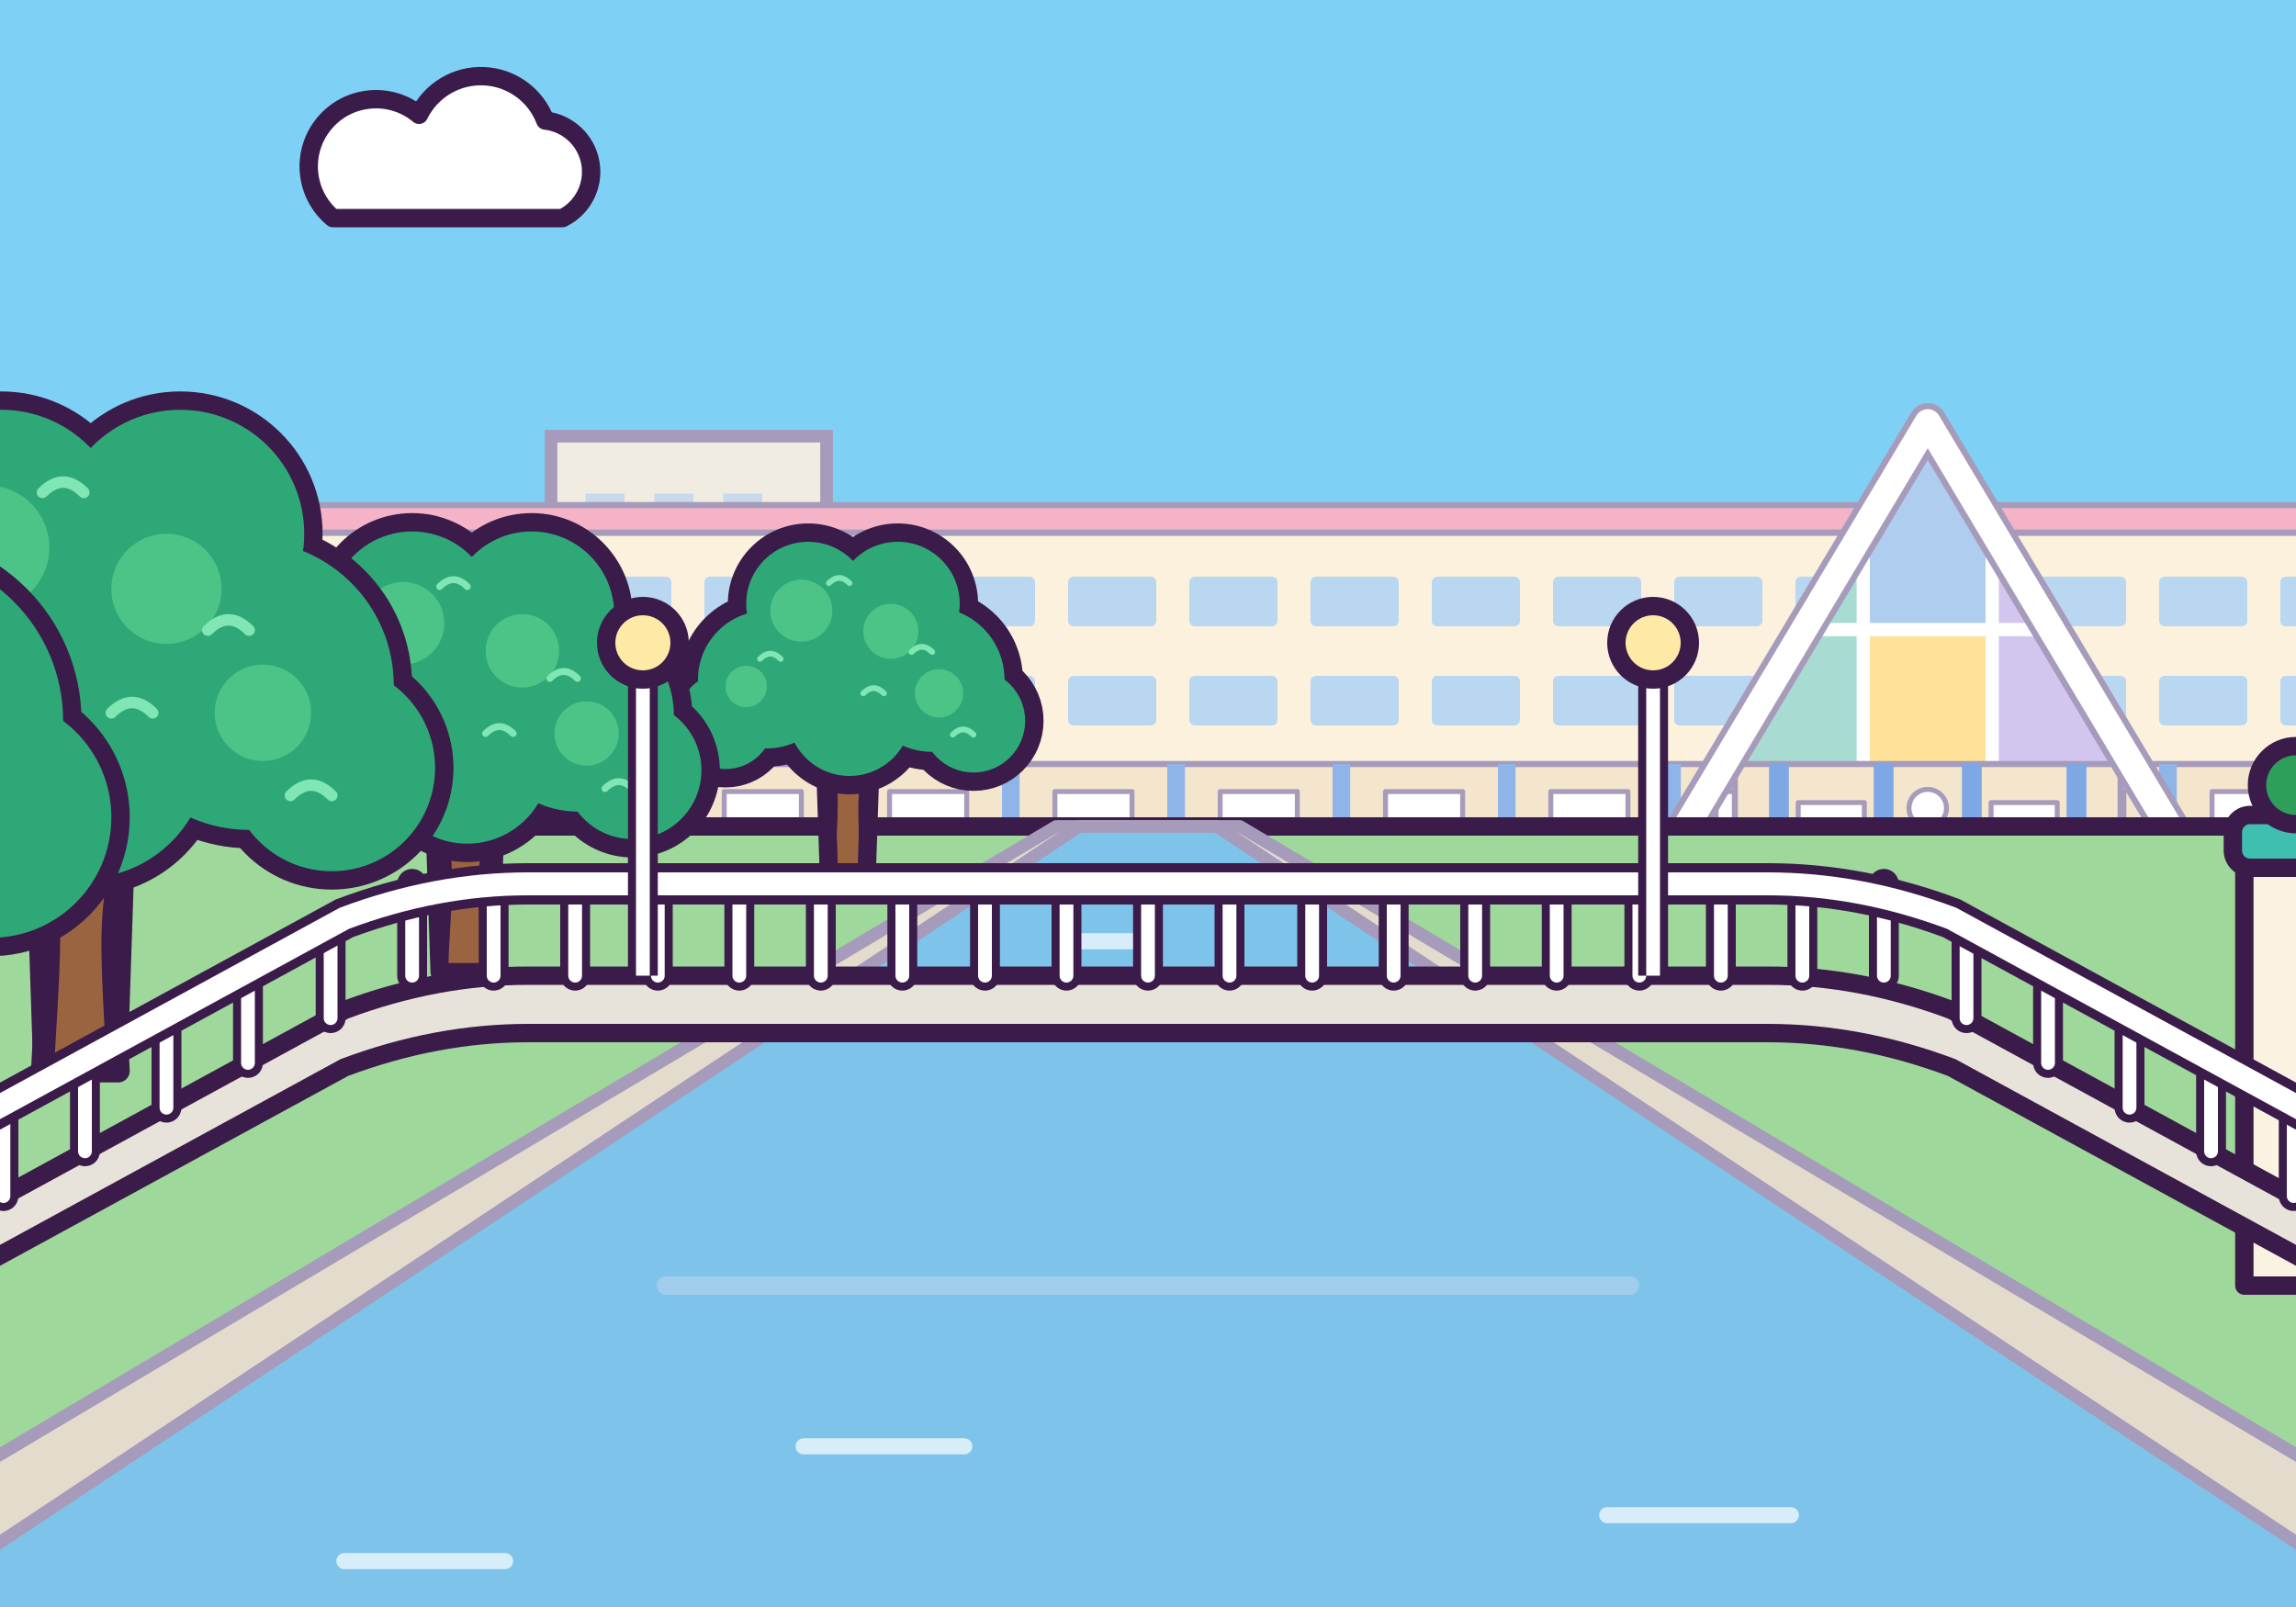
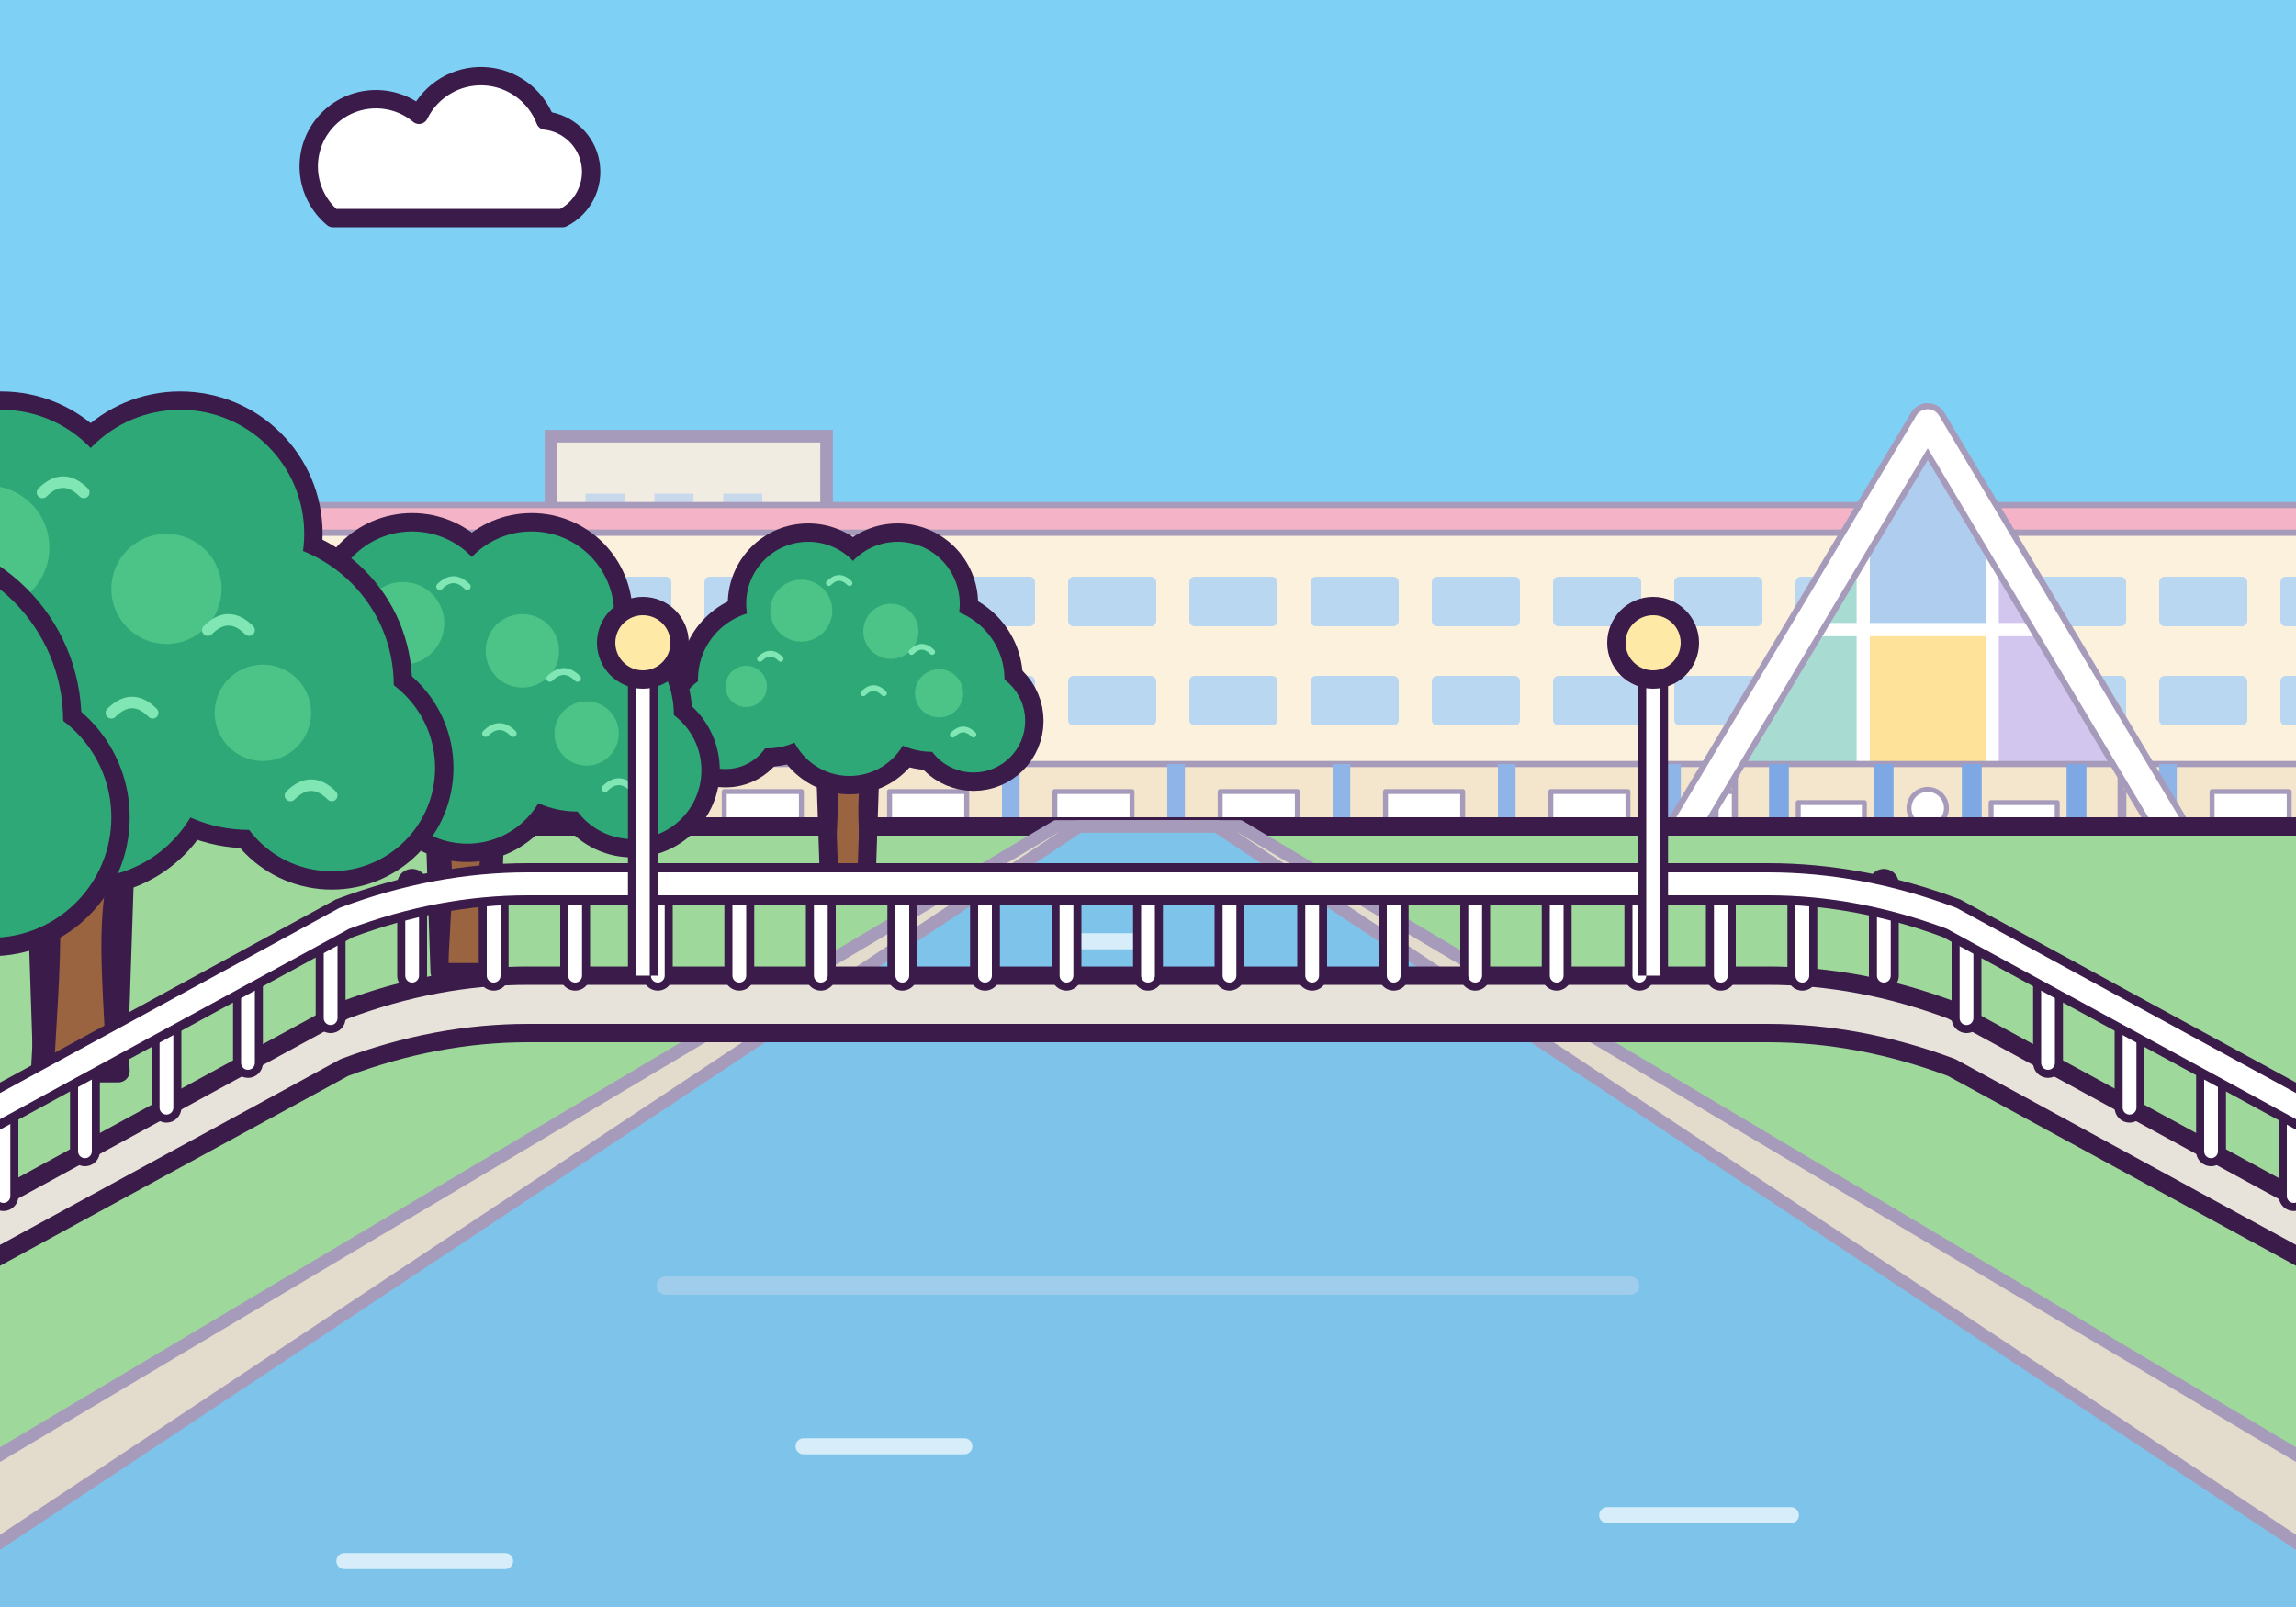
<svg xmlns="http://www.w3.org/2000/svg" viewBox="0 0 200 140" preserveAspectRatio="xMidYMax meet" overflow="visible">
  <rect x="-400" y="-300" width="1000" height="600" fill="#7FD0F5" />
  <g class="tp tp-cloud">
    <path transform="translate(24 8) scale(0.5)" d="M10 22 h40 a9 9 0 0 0 -3 -17 a12 12 0 0 0 -22 -1 a8 8 0 0 0 -15 18z" fill="#fff" stroke="#3A1B49" stroke-width="3.20" stroke-linejoin="round" />
  </g>
  <g class="bg-far">
    <rect x="-150" y="26" width="26" height="46" fill="#F1ECE2" stroke="#A79BBB" stroke-width="1.1" />
    <rect x="-147" y="31" width="3.4" height="3.6" fill="#C9D9EC" />
    <rect x="-141" y="31" width="3.4" height="3.6" fill="#C9D9EC" />
    <rect x="-135" y="31" width="3.4" height="3.6" fill="#C9D9EC" />
    <rect x="-147" y="38" width="3.4" height="3.6" fill="#C9D9EC" />
    <rect x="-141" y="38" width="3.4" height="3.6" fill="#C9D9EC" />
    <rect x="-135" y="38" width="3.4" height="3.6" fill="#C9D9EC" />
    <rect x="-147" y="45" width="3.4" height="3.6" fill="#C9D9EC" />
    <rect x="-141" y="45" width="3.4" height="3.6" fill="#C9D9EC" />
    <rect x="-135" y="45" width="3.4" height="3.6" fill="#C9D9EC" />
    <rect x="-147" y="52" width="3.4" height="3.6" fill="#C9D9EC" />
    <rect x="-141" y="52" width="3.4" height="3.6" fill="#C9D9EC" />
    <rect x="-135" y="52" width="3.4" height="3.6" fill="#C9D9EC" />
    <rect x="-147" y="59" width="3.4" height="3.6" fill="#C9D9EC" />
    <rect x="-141" y="59" width="3.4" height="3.6" fill="#C9D9EC" />
    <rect x="-135" y="59" width="3.4" height="3.6" fill="#C9D9EC" />
    <rect x="-118" y="36" width="22" height="36" fill="#E9EDF4" stroke="#A79BBB" stroke-width="1.1" />
    <rect x="-115" y="41" width="3.4" height="3.6" fill="#C9D9EC" />
    <rect x="-109" y="41" width="3.4" height="3.6" fill="#C9D9EC" />
    <rect x="-103" y="41" width="3.4" height="3.6" fill="#C9D9EC" />
    <rect x="-115" y="48" width="3.4" height="3.6" fill="#C9D9EC" />
    <rect x="-109" y="48" width="3.4" height="3.6" fill="#C9D9EC" />
    <rect x="-103" y="48" width="3.4" height="3.6" fill="#C9D9EC" />
    <rect x="-115" y="55" width="3.4" height="3.6" fill="#C9D9EC" />
    <rect x="-109" y="55" width="3.4" height="3.6" fill="#C9D9EC" />
    <rect x="-103" y="55" width="3.4" height="3.6" fill="#C9D9EC" />
    <rect x="-115" y="62" width="3.4" height="3.6" fill="#C9D9EC" />
    <rect x="-109" y="62" width="3.4" height="3.6" fill="#C9D9EC" />
    <rect x="-103" y="62" width="3.4" height="3.6" fill="#C9D9EC" />
    <rect x="-110" y="65" width="6" height="7" fill="#D8CFC2" stroke="#A79BBB" stroke-width=".8" />
    <rect x="-90" y="20" width="28" height="52" fill="#F1ECE2" stroke="#A79BBB" stroke-width="1.1" />
    <rect x="-87" y="25" width="3.4" height="3.6" fill="#C9D9EC" />
    <rect x="-81" y="25" width="3.4" height="3.6" fill="#C9D9EC" />
    <rect x="-75" y="25" width="3.4" height="3.6" fill="#C9D9EC" />
    <rect x="-69" y="25" width="3.4" height="3.6" fill="#C9D9EC" />
    <rect x="-87" y="32" width="3.4" height="3.6" fill="#C9D9EC" />
    <rect x="-81" y="32" width="3.4" height="3.6" fill="#C9D9EC" />
    <rect x="-75" y="32" width="3.4" height="3.6" fill="#C9D9EC" />
    <rect x="-69" y="32" width="3.4" height="3.6" fill="#C9D9EC" />
    <rect x="-87" y="39" width="3.4" height="3.6" fill="#C9D9EC" />
    <rect x="-81" y="39" width="3.4" height="3.6" fill="#C9D9EC" />
    <rect x="-75" y="39" width="3.4" height="3.6" fill="#C9D9EC" />
    <rect x="-69" y="39" width="3.4" height="3.6" fill="#C9D9EC" />
    <rect x="-87" y="46" width="3.4" height="3.6" fill="#C9D9EC" />
    <rect x="-81" y="46" width="3.4" height="3.6" fill="#C9D9EC" />
    <rect x="-75" y="46" width="3.4" height="3.6" fill="#C9D9EC" />
    <rect x="-69" y="46" width="3.4" height="3.6" fill="#C9D9EC" />
    <rect x="-87" y="53" width="3.4" height="3.6" fill="#C9D9EC" />
    <rect x="-81" y="53" width="3.4" height="3.6" fill="#C9D9EC" />
    <rect x="-75" y="53" width="3.4" height="3.6" fill="#C9D9EC" />
    <rect x="-69" y="53" width="3.4" height="3.6" fill="#C9D9EC" />
    <rect x="-87" y="60" width="3.4" height="3.6" fill="#C9D9EC" />
    <rect x="-81" y="60" width="3.4" height="3.6" fill="#C9D9EC" />
    <rect x="-75" y="60" width="3.4" height="3.6" fill="#C9D9EC" />
    <rect x="-69" y="60" width="3.4" height="3.6" fill="#C9D9EC" />
    <rect x="-56" y="34" width="24" height="38" fill="#E9EDF4" stroke="#A79BBB" stroke-width="1.1" />
    <rect x="-53" y="39" width="3.4" height="3.6" fill="#C9D9EC" />
    <rect x="-47" y="39" width="3.4" height="3.6" fill="#C9D9EC" />
    <rect x="-41" y="39" width="3.4" height="3.6" fill="#C9D9EC" />
    <rect x="-53" y="46" width="3.4" height="3.6" fill="#C9D9EC" />
    <rect x="-47" y="46" width="3.4" height="3.6" fill="#C9D9EC" />
    <rect x="-41" y="46" width="3.4" height="3.6" fill="#C9D9EC" />
    <rect x="-53" y="53" width="3.4" height="3.6" fill="#C9D9EC" />
    <rect x="-47" y="53" width="3.4" height="3.6" fill="#C9D9EC" />
    <rect x="-41" y="53" width="3.4" height="3.6" fill="#C9D9EC" />
    <rect x="-53" y="60" width="3.4" height="3.6" fill="#C9D9EC" />
    <rect x="-47" y="60" width="3.4" height="3.6" fill="#C9D9EC" />
    <rect x="-41" y="60" width="3.4" height="3.6" fill="#C9D9EC" />
    <rect x="-47" y="65" width="6" height="7" fill="#D8CFC2" stroke="#A79BBB" stroke-width=".8" />
    <rect x="-26" y="42" width="22" height="30" fill="#F1ECE2" stroke="#A79BBB" stroke-width="1.1" />
    <rect x="-23" y="47" width="3.4" height="3.6" fill="#C9D9EC" />
    <rect x="-17" y="47" width="3.4" height="3.6" fill="#C9D9EC" />
    <rect x="-11" y="47" width="3.4" height="3.6" fill="#C9D9EC" />
    <rect x="-23" y="54" width="3.4" height="3.6" fill="#C9D9EC" />
    <rect x="-17" y="54" width="3.4" height="3.6" fill="#C9D9EC" />
    <rect x="-11" y="54" width="3.4" height="3.6" fill="#C9D9EC" />
    <rect x="-23" y="61" width="3.4" height="3.6" fill="#C9D9EC" />
    <rect x="-17" y="61" width="3.4" height="3.6" fill="#C9D9EC" />
    <rect x="-11" y="61" width="3.4" height="3.6" fill="#C9D9EC" />
    <rect x="-18" y="65" width="6" height="7" fill="#D8CFC2" stroke="#A79BBB" stroke-width=".8" />
    <rect x="20" y="46" width="20" height="26" fill="#E9EDF4" stroke="#A79BBB" stroke-width="1.1" />
    <rect x="23" y="51" width="3.4" height="3.6" fill="#C9D9EC" />
    <rect x="29" y="51" width="3.4" height="3.6" fill="#C9D9EC" />
    <rect x="23" y="58" width="3.4" height="3.6" fill="#C9D9EC" />
    <rect x="29" y="58" width="3.4" height="3.6" fill="#C9D9EC" />
    <rect x="27" y="65" width="6" height="7" fill="#D8CFC2" stroke="#A79BBB" stroke-width=".8" />
    <rect x="48" y="38" width="24" height="34" fill="#F1ECE2" stroke="#A79BBB" stroke-width="1.1" />
    <rect x="51" y="43" width="3.4" height="3.6" fill="#C9D9EC" />
    <rect x="57" y="43" width="3.4" height="3.6" fill="#C9D9EC" />
    <rect x="63" y="43" width="3.4" height="3.6" fill="#C9D9EC" />
    <rect x="51" y="50" width="3.4" height="3.6" fill="#C9D9EC" />
    <rect x="57" y="50" width="3.4" height="3.6" fill="#C9D9EC" />
    <rect x="63" y="50" width="3.4" height="3.6" fill="#C9D9EC" />
    <rect x="51" y="57" width="3.4" height="3.6" fill="#C9D9EC" />
    <rect x="57" y="57" width="3.4" height="3.6" fill="#C9D9EC" />
    <rect x="63" y="57" width="3.4" height="3.6" fill="#C9D9EC" />
    <rect x="57" y="65" width="6" height="7" fill="#D8CFC2" stroke="#A79BBB" stroke-width=".8" />
  </g>
  <g class="bg-far">
    <g transform="translate(118 32) scale(.48)">
      <rect x="-260" y="30" width="720" height="62" fill="#FBF1DD" stroke="#A79BBB" stroke-width="1.1" stroke-linejoin="round" />
      <rect x="-260" y="25" width="720" height="5" fill="#F4B3C6" stroke="#A79BBB" stroke-width="1.1" stroke-linejoin="round" />
      <rect x="-250" y="38" width="16" height="9" rx="1" fill="#B9D7F0" />
      <rect x="-228" y="38" width="16" height="9" rx="1" fill="#B9D7F0" />
      <rect x="-206" y="38" width="16" height="9" rx="1" fill="#B9D7F0" />
      <rect x="-184" y="38" width="16" height="9" rx="1" fill="#B9D7F0" />
      <rect x="-162" y="38" width="16" height="9" rx="1" fill="#B9D7F0" />
      <rect x="-140" y="38" width="16" height="9" rx="1" fill="#B9D7F0" />
      <rect x="-118" y="38" width="16" height="9" rx="1" fill="#B9D7F0" />
      <rect x="-96" y="38" width="16" height="9" rx="1" fill="#B9D7F0" />
      <rect x="-74" y="38" width="16" height="9" rx="1" fill="#B9D7F0" />
      <rect x="-52" y="38" width="16" height="9" rx="1" fill="#B9D7F0" />
      <rect x="-30" y="38" width="16" height="9" rx="1" fill="#B9D7F0" />
      <rect x="-8" y="38" width="16" height="9" rx="1" fill="#B9D7F0" />
      <rect x="14" y="38" width="16" height="9" rx="1" fill="#B9D7F0" />
      <rect x="36" y="38" width="16" height="9" rx="1" fill="#B9D7F0" />
      <rect x="58" y="38" width="16" height="9" rx="1" fill="#B9D7F0" />
      <rect x="80" y="38" width="16" height="9" rx="1" fill="#B9D7F0" />
      <rect x="102" y="38" width="16" height="9" rx="1" fill="#B9D7F0" />
      <rect x="124" y="38" width="16" height="9" rx="1" fill="#B9D7F0" />
      <rect x="146" y="38" width="16" height="9" rx="1" fill="#B9D7F0" />
      <rect x="168" y="38" width="16" height="9" rx="1" fill="#B9D7F0" />
      <rect x="190" y="38" width="16" height="9" rx="1" fill="#B9D7F0" />
      <rect x="212" y="38" width="16" height="9" rx="1" fill="#B9D7F0" />
      <rect x="234" y="38" width="16" height="9" rx="1" fill="#B9D7F0" />
      <rect x="256" y="38" width="16" height="9" rx="1" fill="#B9D7F0" />
      <rect x="278" y="38" width="16" height="9" rx="1" fill="#B9D7F0" />
      <rect x="300" y="38" width="16" height="9" rx="1" fill="#B9D7F0" />
      <rect x="322" y="38" width="16" height="9" rx="1" fill="#B9D7F0" />
      <rect x="344" y="38" width="16" height="9" rx="1" fill="#B9D7F0" />
      <rect x="366" y="38" width="16" height="9" rx="1" fill="#B9D7F0" />
      <rect x="388" y="38" width="16" height="9" rx="1" fill="#B9D7F0" />
      <rect x="410" y="38" width="16" height="9" rx="1" fill="#B9D7F0" />
      <rect x="432" y="38" width="16" height="9" rx="1" fill="#B9D7F0" />
      <rect x="454" y="38" width="16" height="9" rx="1" fill="#B9D7F0" />
      <rect x="-250" y="56" width="16" height="9" rx="1" fill="#B9D7F0" />
      <rect x="-228" y="56" width="16" height="9" rx="1" fill="#B9D7F0" />
      <rect x="-206" y="56" width="16" height="9" rx="1" fill="#B9D7F0" />
      <rect x="-184" y="56" width="16" height="9" rx="1" fill="#B9D7F0" />
      <rect x="-162" y="56" width="16" height="9" rx="1" fill="#B9D7F0" />
      <rect x="-140" y="56" width="16" height="9" rx="1" fill="#B9D7F0" />
      <rect x="-118" y="56" width="16" height="9" rx="1" fill="#B9D7F0" />
      <rect x="-96" y="56" width="16" height="9" rx="1" fill="#B9D7F0" />
      <rect x="-74" y="56" width="16" height="9" rx="1" fill="#B9D7F0" />
      <rect x="-52" y="56" width="16" height="9" rx="1" fill="#B9D7F0" />
      <rect x="-30" y="56" width="16" height="9" rx="1" fill="#B9D7F0" />
      <rect x="-8" y="56" width="16" height="9" rx="1" fill="#B9D7F0" />
      <rect x="14" y="56" width="16" height="9" rx="1" fill="#B9D7F0" />
      <rect x="36" y="56" width="16" height="9" rx="1" fill="#B9D7F0" />
      <rect x="58" y="56" width="16" height="9" rx="1" fill="#B9D7F0" />
      <rect x="80" y="56" width="16" height="9" rx="1" fill="#B9D7F0" />
      <rect x="102" y="56" width="16" height="9" rx="1" fill="#B9D7F0" />
      <rect x="124" y="56" width="16" height="9" rx="1" fill="#B9D7F0" />
      <rect x="146" y="56" width="16" height="9" rx="1" fill="#B9D7F0" />
      <rect x="168" y="56" width="16" height="9" rx="1" fill="#B9D7F0" />
      <rect x="190" y="56" width="16" height="9" rx="1" fill="#B9D7F0" />
      <rect x="212" y="56" width="16" height="9" rx="1" fill="#B9D7F0" />
      <rect x="234" y="56" width="16" height="9" rx="1" fill="#B9D7F0" />
      <rect x="256" y="56" width="16" height="9" rx="1" fill="#B9D7F0" />
      <rect x="278" y="56" width="16" height="9" rx="1" fill="#B9D7F0" />
      <rect x="300" y="56" width="16" height="9" rx="1" fill="#B9D7F0" />
      <rect x="322" y="56" width="16" height="9" rx="1" fill="#B9D7F0" />
      <rect x="344" y="56" width="16" height="9" rx="1" fill="#B9D7F0" />
      <rect x="366" y="56" width="16" height="9" rx="1" fill="#B9D7F0" />
      <rect x="388" y="56" width="16" height="9" rx="1" fill="#B9D7F0" />
      <rect x="410" y="56" width="16" height="9" rx="1" fill="#B9D7F0" />
      <rect x="432" y="56" width="16" height="9" rx="1" fill="#B9D7F0" />
      <rect x="454" y="56" width="16" height="9" rx="1" fill="#B9D7F0" />
      <rect x="-260" y="72" width="720" height="20" fill="#F3E6CD" stroke="#A79BBB" stroke-width="1.1" stroke-linejoin="round" />
      <rect x="-234.4" y="77" width="14" height="11" fill="#fff" stroke="#A79BBB" stroke-width="0.9" stroke-linejoin="round" />
      <rect x="-244" y="72" width="3.2" height="20" fill="#8FB4E8" />
      <rect x="-204.4" y="77" width="14" height="11" fill="#fff" stroke="#A79BBB" stroke-width="0.9" stroke-linejoin="round" />
      <rect x="-214" y="72" width="3.2" height="20" fill="#8FB4E8" />
      <rect x="-174.4" y="77" width="14" height="11" fill="#fff" stroke="#A79BBB" stroke-width="0.9" stroke-linejoin="round" />
      <rect x="-184" y="72" width="3.2" height="20" fill="#8FB4E8" />
      <rect x="-144.4" y="77" width="14" height="11" fill="#fff" stroke="#A79BBB" stroke-width="0.9" stroke-linejoin="round" />
      <rect x="-154" y="72" width="3.2" height="20" fill="#8FB4E8" />
      <rect x="-114.4" y="77" width="14" height="11" fill="#fff" stroke="#A79BBB" stroke-width="0.9" stroke-linejoin="round" />
      <rect x="-124" y="72" width="3.2" height="20" fill="#8FB4E8" />
      <rect x="-84.4" y="77" width="14" height="11" fill="#fff" stroke="#A79BBB" stroke-width="0.9" stroke-linejoin="round" />
      <rect x="-94" y="72" width="3.2" height="20" fill="#8FB4E8" />
      <rect x="-54.4" y="77" width="14" height="11" fill="#fff" stroke="#A79BBB" stroke-width="0.9" stroke-linejoin="round" />
      <rect x="-64" y="72" width="3.2" height="20" fill="#8FB4E8" />
      <rect x="-24.4" y="77" width="14" height="11" fill="#fff" stroke="#A79BBB" stroke-width="0.9" stroke-linejoin="round" />
      <rect x="-34" y="72" width="3.2" height="20" fill="#8FB4E8" />
      <rect x="5.6" y="77" width="14" height="11" fill="#fff" stroke="#A79BBB" stroke-width="0.9" stroke-linejoin="round" />
      <rect x="-4" y="72" width="3.2" height="20" fill="#8FB4E8" />
      <rect x="35.6" y="77" width="14" height="11" fill="#fff" stroke="#A79BBB" stroke-width="0.9" stroke-linejoin="round" />
      <rect x="26" y="72" width="3.2" height="20" fill="#8FB4E8" />
      <rect x="65.6" y="77" width="14" height="11" fill="#fff" stroke="#A79BBB" stroke-width="0.9" stroke-linejoin="round" />
      <rect x="56" y="72" width="3.2" height="20" fill="#8FB4E8" />
      <rect x="95.6" y="77" width="14" height="11" fill="#fff" stroke="#A79BBB" stroke-width="0.9" stroke-linejoin="round" />
      <rect x="86" y="72" width="3.2" height="20" fill="#8FB4E8" />
      <rect x="125.6" y="77" width="14" height="11" fill="#fff" stroke="#A79BBB" stroke-width="0.9" stroke-linejoin="round" />
      <rect x="116" y="72" width="3.2" height="20" fill="#8FB4E8" />
      <rect x="155.6" y="77" width="14" height="11" fill="#fff" stroke="#A79BBB" stroke-width="0.9" stroke-linejoin="round" />
      <rect x="146" y="72" width="3.2" height="20" fill="#8FB4E8" />
      <rect x="185.6" y="77" width="14" height="11" fill="#fff" stroke="#A79BBB" stroke-width="0.9" stroke-linejoin="round" />
      <rect x="176" y="72" width="3.2" height="20" fill="#8FB4E8" />
      <rect x="215.6" y="77" width="14" height="11" fill="#fff" stroke="#A79BBB" stroke-width="0.9" stroke-linejoin="round" />
      <rect x="206" y="72" width="3.2" height="20" fill="#8FB4E8" />
      <rect x="245.6" y="77" width="14" height="11" fill="#fff" stroke="#A79BBB" stroke-width="0.9" stroke-linejoin="round" />
      <rect x="236" y="72" width="3.2" height="20" fill="#8FB4E8" />
      <rect x="275.6" y="77" width="14" height="11" fill="#fff" stroke="#A79BBB" stroke-width="0.9" stroke-linejoin="round" />
      <rect x="266" y="72" width="3.2" height="20" fill="#8FB4E8" />
      <rect x="305.6" y="77" width="14" height="11" fill="#fff" stroke="#A79BBB" stroke-width="0.9" stroke-linejoin="round" />
      <rect x="296" y="72" width="3.2" height="20" fill="#8FB4E8" />
      <rect x="335.6" y="77" width="14" height="11" fill="#fff" stroke="#A79BBB" stroke-width="0.9" stroke-linejoin="round" />
      <rect x="326" y="72" width="3.2" height="20" fill="#8FB4E8" />
      <rect x="365.6" y="77" width="14" height="11" fill="#fff" stroke="#A79BBB" stroke-width="0.9" stroke-linejoin="round" />
      <rect x="356" y="72" width="3.2" height="20" fill="#8FB4E8" />
      <rect x="395.6" y="77" width="14" height="11" fill="#fff" stroke="#A79BBB" stroke-width="0.9" stroke-linejoin="round" />
      <rect x="386" y="72" width="3.2" height="20" fill="#8FB4E8" />
      <rect x="425.6" y="77" width="14" height="11" fill="#fff" stroke="#A79BBB" stroke-width="0.9" stroke-linejoin="round" />
      <rect x="416" y="72" width="3.2" height="20" fill="#8FB4E8" />
      <rect x="455.6" y="77" width="14" height="11" fill="#fff" stroke="#A79BBB" stroke-width="0.9" stroke-linejoin="round" />
      <rect x="446" y="72" width="3.2" height="20" fill="#8FB4E8" />
      <path d="M69 72 L92.3 33.3 L92.3 72Z" fill="#A8DCD3" />
      <path d="M92.3 33.3 L104 14 L115.7 33.3 L115.7 72 L92.3 72Z" fill="#AFCDEE" />
      <path d="M92.3 47.6 L115.7 47.6 L115.7 72 L92.3 72Z" fill="#FFE29A" />
      <path d="M115.7 33.3 L139 72 L115.7 72Z" fill="#D3C6EE" />
      <path d="M92.3 33.3 V72 M115.7 33.3 V72 M83.7 47.6 H124.3" stroke="#fff" stroke-width="2.4" />
      <rect x="69" y="72" width="70" height="20" fill="#F3E6CD" stroke="#A79BBB" stroke-width="1.1" stroke-linejoin="round" />
      <circle cx="104" cy="80" r="3.4" fill="#fff" stroke="#A79BBB" stroke-width="0.9" stroke-linejoin="round" />
      <rect x="80.5" y="79" width="12" height="9" fill="#fff" stroke="#A79BBB" stroke-width="0.9" stroke-linejoin="round" />
      <rect x="115.5" y="79" width="12" height="9" fill="#fff" stroke="#A79BBB" stroke-width="0.9" stroke-linejoin="round" />
      <rect x="75.2" y="72" width="3.6" height="20" fill="#7EA8E4" />
      <rect x="94.2" y="72" width="3.6" height="20" fill="#7EA8E4" />
      <rect x="110.2" y="72" width="3.6" height="20" fill="#7EA8E4" />
      <rect x="129.2" y="72" width="3.6" height="20" fill="#7EA8E4" />
      <rect x="65" y="89" width="78" height="3" fill="#D8B8A0" stroke="#A79BBB" stroke-width="0.8" stroke-linejoin="round" />
      <path d="M55 92 L104 10 L153 92" fill="none" stroke="#A79BBB" stroke-width="7" stroke-linecap="round" stroke-linejoin="round" />
      <path d="M55 92 L104 10 L153 92" fill="none" stroke="#fff" stroke-width="4.8" stroke-linecap="round" stroke-linejoin="round" />
    </g>
  </g>
  <path d="M-400 72 H600 V400 H-400Z" fill="#9ED89B" stroke="#3A1B49" stroke-width="1.6" stroke-linejoin="round" stroke-linecap="round" />
  <path d="M92 72 L108 72 L224 141 L-24 141Z" fill="#E3DBCB" stroke="#A79BBB" stroke-width="1.1" stroke-linejoin="round" />
  <path d="M94 72 L106 72 L210 141 L-10 141Z" fill="#7EC3EA" stroke="#A79BBB" stroke-width="1.1" stroke-linejoin="round" />
  <path d="M94 82 h6" stroke="#D7EEFA" stroke-width="1.4" stroke-linecap="round" />
  <path d="M70 126 h14" stroke="#D7EEFA" stroke-width="1.4" stroke-linecap="round" />
  <path d="M140 132 h16" stroke="#D7EEFA" stroke-width="1.4" stroke-linecap="round" />
  <path d="M30 136 h14" stroke="#D7EEFA" stroke-width="1.4" stroke-linecap="round" />
  <g class="tp tp-tree">
    <path d="M72.2 76 L71.9 67 L70.4 61.6 L78.2 62.2 L75.8 67 L75.5 76Z" fill="#9A6440" stroke="#3A1B49" stroke-width="1.6" stroke-linejoin="round" stroke-linecap="round" />
    <path d="M72.2 76 C72.5 70 73.1 66.4 70.4 61.6 M75.5 76 C75.2 69.4 74.6 67 78.2 62.2 M72.2 76 H75.5" fill="none" stroke="#3A1B49" stroke-width="1" stroke-linecap="round" />
    <circle cx="74" cy="57.4" r="7.8" fill="#3A1B49" stroke="#3A1B49" stroke-width="3.2" />
    <circle cx="66.8" cy="59.2" r="6" fill="#3A1B49" stroke="#3A1B49" stroke-width="3.2" />
    <circle cx="81.2" cy="59.2" r="6.3" fill="#3A1B49" stroke="#3A1B49" stroke-width="3.2" />
    <circle cx="63.2" cy="62.8" r="4.2" fill="#3A1B49" stroke="#3A1B49" stroke-width="3.2" />
    <circle cx="84.8" cy="62.8" r="4.5" fill="#3A1B49" stroke="#3A1B49" stroke-width="3.2" />
    <circle cx="70.4" cy="52.6" r="5.4" fill="#3A1B49" stroke="#3A1B49" stroke-width="3.2" />
    <circle cx="78.2" cy="52.6" r="5.4" fill="#3A1B49" stroke="#3A1B49" stroke-width="3.2" />
    <circle cx="74" cy="62.2" r="5.4" fill="#3A1B49" stroke="#3A1B49" stroke-width="3.2" />
    <circle cx="74" cy="57.4" r="7.8" fill="#2FA877" />
    <circle cx="66.8" cy="59.2" r="6" fill="#2FA877" />
    <circle cx="81.2" cy="59.2" r="6.3" fill="#2FA877" />
    <circle cx="63.2" cy="62.8" r="4.2" fill="#2FA877" />
    <circle cx="84.8" cy="62.8" r="4.5" fill="#2FA877" />
    <circle cx="70.4" cy="52.6" r="5.4" fill="#2FA877" />
    <circle cx="78.2" cy="52.6" r="5.4" fill="#2FA877" />
    <circle cx="74" cy="62.2" r="5.4" fill="#2FA877" />
    <circle cx="69.8" cy="53.2" r="2.7" fill="#4CC487" />
    <circle cx="77.6" cy="55" r="2.4" fill="#4CC487" />
    <circle cx="65" cy="59.8" r="1.8" fill="#4CC487" />
    <circle cx="81.8" cy="60.4" r="2.1" fill="#4CC487" />
    <path d="M72.2 50.8 q0.9 -0.9 1.8 0" stroke="#7FE6B4" stroke-width="0.5" fill="none" stroke-linecap="round" />
    <path d="M79.4 56.8 q0.9 -0.9 1.8 0" stroke="#7FE6B4" stroke-width="0.5" fill="none" stroke-linecap="round" />
    <path d="M66.2 57.4 q0.9 -0.9 1.8 0" stroke="#7FE6B4" stroke-width="0.5" fill="none" stroke-linecap="round" />
    <path d="M75.2 60.4 q0.9 -0.9 1.8 0" stroke="#7FE6B4" stroke-width="0.5" fill="none" stroke-linecap="round" />
    <path d="M83 64 q0.9 -0.9 1.8 0" stroke="#7FE6B4" stroke-width="0.5" fill="none" stroke-linecap="round" />
  </g>
  <g class="tp tp-tree">
    <path d="M38.3 84.7 L37.9 72.7 L35.9 65.5 L46.3 66.3 L43.1 72.7 L42.7 84.7Z" fill="#9A6440" stroke="#3A1B49" stroke-width="1.6" stroke-linejoin="round" stroke-linecap="round" />
    <path d="M38.3 84.7 C38.7 76.7 39.5 71.9 35.9 65.5 M42.7 84.7 C42.3 75.9 41.5 72.7 46.3 66.3 M38.3 84.7 H42.7" fill="none" stroke="#3A1B49" stroke-width="1.4" stroke-linecap="round" />
    <circle cx="40.7" cy="59.9" r="10.4" fill="#3A1B49" stroke="#3A1B49" stroke-width="3.2" />
    <circle cx="31.1" cy="62.3" r="8" fill="#3A1B49" stroke="#3A1B49" stroke-width="3.2" />
    <circle cx="50.3" cy="62.3" r="8.4" fill="#3A1B49" stroke="#3A1B49" stroke-width="3.2" />
    <circle cx="26.3" cy="67.1" r="5.6" fill="#3A1B49" stroke="#3A1B49" stroke-width="3.2" />
    <circle cx="55.1" cy="67.1" r="6" fill="#3A1B49" stroke="#3A1B49" stroke-width="3.2" />
    <circle cx="35.9" cy="53.5" r="7.2" fill="#3A1B49" stroke="#3A1B49" stroke-width="3.2" />
    <circle cx="46.3" cy="53.5" r="7.2" fill="#3A1B49" stroke="#3A1B49" stroke-width="3.2" />
    <circle cx="40.7" cy="66.3" r="7.2" fill="#3A1B49" stroke="#3A1B49" stroke-width="3.2" />
    <circle cx="40.7" cy="59.9" r="10.4" fill="#2FA877" />
    <circle cx="31.1" cy="62.3" r="8" fill="#2FA877" />
    <circle cx="50.3" cy="62.3" r="8.4" fill="#2FA877" />
    <circle cx="26.3" cy="67.1" r="5.6" fill="#2FA877" />
    <circle cx="55.1" cy="67.1" r="6" fill="#2FA877" />
    <circle cx="35.9" cy="53.5" r="7.2" fill="#2FA877" />
    <circle cx="46.3" cy="53.5" r="7.2" fill="#2FA877" />
    <circle cx="40.7" cy="66.3" r="7.2" fill="#2FA877" />
    <circle cx="35.1" cy="54.3" r="3.6" fill="#4CC487" />
    <circle cx="45.5" cy="56.7" r="3.2" fill="#4CC487" />
    <circle cx="28.7" cy="63.1" r="2.4" fill="#4CC487" />
    <circle cx="51.1" cy="63.9" r="2.8" fill="#4CC487" />
    <path d="M38.3 51.1 q1.2 -1.2 2.4 0" stroke="#7FE6B4" stroke-width="0.6" fill="none" stroke-linecap="round" />
    <path d="M47.9 59.1 q1.2 -1.2 2.4 0" stroke="#7FE6B4" stroke-width="0.6" fill="none" stroke-linecap="round" />
    <path d="M30.3 59.9 q1.2 -1.2 2.4 0" stroke="#7FE6B4" stroke-width="0.6" fill="none" stroke-linecap="round" />
    <path d="M42.3 63.9 q1.2 -1.2 2.4 0" stroke="#7FE6B4" stroke-width="0.6" fill="none" stroke-linecap="round" />
    <path d="M52.7 68.7 q1.2 -1.2 2.4 0" stroke="#7FE6B4" stroke-width="0.6" fill="none" stroke-linecap="round" />
  </g>
  <g class="tp tp-tree">
    <path d="M3.7 93.3 L3.1 75.3 L0.1 64.5 L15.7 65.7 L10.9 75.3 L10.3 93.3Z" fill="#9A6440" stroke="#3A1B49" stroke-width="1.6" stroke-linejoin="round" stroke-linecap="round" />
    <path d="M3.7 93.3 C4.3 81.3 5.5 74.1 0.1 64.5 M10.3 93.3 C9.7 80.1 8.5 75.3 15.7 65.7 M3.7 93.3 H10.3" fill="none" stroke="#3A1B49" stroke-width="2" stroke-linecap="round" />
    <circle cx="7.3" cy="56.1" r="15.6" fill="#3A1B49" stroke="#3A1B49" stroke-width="3.2" />
    <circle cx="-7.1" cy="59.7" r="12" fill="#3A1B49" stroke="#3A1B49" stroke-width="3.2" />
    <circle cx="21.7" cy="59.7" r="12.6" fill="#3A1B49" stroke="#3A1B49" stroke-width="3.2" />
    <circle cx="-14.3" cy="66.9" r="8.4" fill="#3A1B49" stroke="#3A1B49" stroke-width="3.2" />
    <circle cx="28.9" cy="66.9" r="9" fill="#3A1B49" stroke="#3A1B49" stroke-width="3.2" />
    <circle cx="0.1" cy="46.5" r="10.8" fill="#3A1B49" stroke="#3A1B49" stroke-width="3.2" />
    <circle cx="15.7" cy="46.5" r="10.8" fill="#3A1B49" stroke="#3A1B49" stroke-width="3.2" />
    <circle cx="7.3" cy="65.7" r="10.8" fill="#3A1B49" stroke="#3A1B49" stroke-width="3.2" />
    <circle cx="7.3" cy="56.1" r="15.6" fill="#2FA877" />
    <circle cx="-7.1" cy="59.7" r="12" fill="#2FA877" />
    <circle cx="21.7" cy="59.7" r="12.6" fill="#2FA877" />
    <circle cx="-14.3" cy="66.9" r="8.4" fill="#2FA877" />
    <circle cx="28.9" cy="66.9" r="9" fill="#2FA877" />
    <circle cx="0.1" cy="46.5" r="10.8" fill="#2FA877" />
    <circle cx="15.7" cy="46.5" r="10.8" fill="#2FA877" />
    <circle cx="7.3" cy="65.7" r="10.8" fill="#2FA877" />
    <circle cx="-1.1" cy="47.7" r="5.4" fill="#4CC487" />
    <circle cx="14.5" cy="51.3" r="4.8" fill="#4CC487" />
    <circle cx="-10.7" cy="60.9" r="3.6" fill="#4CC487" />
    <circle cx="22.9" cy="62.1" r="4.2" fill="#4CC487" />
    <path d="M3.7 42.9 q1.8 -1.8 3.6 0" stroke="#7FE6B4" stroke-width="1" fill="none" stroke-linecap="round" />
    <path d="M18.1 54.9 q1.8 -1.8 3.6 0" stroke="#7FE6B4" stroke-width="1" fill="none" stroke-linecap="round" />
    <path d="M-8.3 56.1 q1.8 -1.8 3.6 0" stroke="#7FE6B4" stroke-width="1" fill="none" stroke-linecap="round" />
    <path d="M9.7 62.1 q1.8 -1.8 3.6 0" stroke="#7FE6B4" stroke-width="1" fill="none" stroke-linecap="round" />
    <path d="M25.3 69.3 q1.8 -1.8 3.6 0" stroke="#7FE6B4" stroke-width="1" fill="none" stroke-linecap="round" />
  </g>
  <g class="tp tp-tree">
    <path d="M-30.2 102 L-30.9 81 L-34.4 68.4 L-16.2 69.8 L-21.8 81 L-22.5 102Z" fill="#9A6440" stroke="#3A1B49" stroke-width="1.6" stroke-linejoin="round" stroke-linecap="round" />
    <path d="M-30.2 102 C-29.5 88 -28.1 79.6 -34.4 68.4 M-22.5 102 C-23.2 86.6 -24.6 81 -16.2 69.8 M-30.2 102 H-22.5" fill="none" stroke="#3A1B49" stroke-width="2.4" stroke-linecap="round" />
    <circle cx="-26" cy="58.6" r="18.2" fill="#3A1B49" stroke="#3A1B49" stroke-width="3.2" />
    <circle cx="-42.8" cy="62.8" r="14" fill="#3A1B49" stroke="#3A1B49" stroke-width="3.2" />
    <circle cx="-9.2" cy="62.8" r="14.7" fill="#3A1B49" stroke="#3A1B49" stroke-width="3.2" />
    <circle cx="-51.2" cy="71.2" r="9.8" fill="#3A1B49" stroke="#3A1B49" stroke-width="3.2" />
    <circle cx="-0.8" cy="71.2" r="10.5" fill="#3A1B49" stroke="#3A1B49" stroke-width="3.2" />
    <circle cx="-34.4" cy="47.4" r="12.6" fill="#3A1B49" stroke="#3A1B49" stroke-width="3.2" />
    <circle cx="-16.2" cy="47.4" r="12.6" fill="#3A1B49" stroke="#3A1B49" stroke-width="3.2" />
    <circle cx="-26" cy="69.8" r="12.6" fill="#3A1B49" stroke="#3A1B49" stroke-width="3.2" />
    <circle cx="-26" cy="58.6" r="18.2" fill="#2FA877" />
    <circle cx="-42.8" cy="62.8" r="14" fill="#2FA877" />
    <circle cx="-9.2" cy="62.8" r="14.7" fill="#2FA877" />
    <circle cx="-51.2" cy="71.2" r="9.8" fill="#2FA877" />
    <circle cx="-0.8" cy="71.2" r="10.5" fill="#2FA877" />
    <circle cx="-34.4" cy="47.4" r="12.6" fill="#2FA877" />
    <circle cx="-16.2" cy="47.4" r="12.6" fill="#2FA877" />
    <circle cx="-26" cy="69.8" r="12.6" fill="#2FA877" />
    <circle cx="-35.8" cy="48.8" r="6.3" fill="#4CC487" />
    <circle cx="-17.6" cy="53" r="5.6" fill="#4CC487" />
    <circle cx="-47" cy="64.2" r="4.2" fill="#4CC487" />
    <circle cx="-7.8" cy="65.6" r="4.9" fill="#4CC487" />
    <path d="M-30.2 43.2 q2.1 -2.1 4.2 0" stroke="#7FE6B4" stroke-width="1.1" fill="none" stroke-linecap="round" />
    <path d="M-13.4 57.2 q2.1 -2.1 4.2 0" stroke="#7FE6B4" stroke-width="1.1" fill="none" stroke-linecap="round" />
    <path d="M-44.2 58.6 q2.1 -2.1 4.2 0" stroke="#7FE6B4" stroke-width="1.1" fill="none" stroke-linecap="round" />
    <path d="M-23.2 65.6 q2.1 -2.1 4.2 0" stroke="#7FE6B4" stroke-width="1.1" fill="none" stroke-linecap="round" />
    <path d="M-5 74 q2.1 -2.1 4.2 0" stroke="#7FE6B4" stroke-width="1.1" fill="none" stroke-linecap="round" />
  </g>
-   <rect x="226" y="86" width="400" height="26" fill="#FBF3E2" stroke="#3A1B49" stroke-width="1.6" stroke-linejoin="round" stroke-linecap="round" />
-   <rect x="226" y="83" width="400" height="4" fill="#8FD3C4" stroke="#3A1B49" stroke-width="1.6" stroke-linejoin="round" stroke-linecap="round" />
-   <path d="M199 78 Q215 64 231 78" fill="none" stroke="#3A1B49" stroke-width="7" stroke-linecap="round" />
-   <path d="M199 78 Q215 64 231 78" fill="none" stroke="#3FBFB0" stroke-width="4.4" stroke-linecap="round" />
-   <rect x="195.5" y="74" width="9" height="38" fill="#FBF3E2" stroke="#3A1B49" stroke-width="1.6" stroke-linejoin="round" stroke-linecap="round" />
-   <rect x="194.5" y="71" width="11" height="4.6" rx="1.5" fill="#3FBFB0" stroke="#3A1B49" stroke-width="1.6" stroke-linejoin="round" stroke-linecap="round" />
-   <circle cx="200" cy="68.4" r="3.4" fill="#2E9E5B" stroke="#3A1B49" stroke-width="1.6" stroke-linejoin="round" stroke-linecap="round" />
-   <rect x="225.5" y="74" width="9" height="38" fill="#FBF3E2" stroke="#3A1B49" stroke-width="1.6" stroke-linejoin="round" stroke-linecap="round" />
-   <rect x="224.5" y="71" width="11" height="4.6" rx="1.5" fill="#3FBFB0" stroke="#3A1B49" stroke-width="1.6" stroke-linejoin="round" stroke-linecap="round" />
-   <circle cx="230" cy="68.4" r="3.4" fill="#2E9E5B" stroke="#3A1B49" stroke-width="1.6" stroke-linejoin="round" stroke-linecap="round" />
  <path d="M-14 112 L30 88 Q38 85 46 85 L154 85 Q162 85 170 88 L214 112 V117 L170 93 Q162 90 154 90 L46 90 Q38 90 30 93 L-14 117Z" fill="#E8E3DA" stroke="#3A1B49" stroke-width="1.6" stroke-linejoin="round" stroke-linecap="round" />
  <g class="bridge-rail">
    <path d="M-14 112 V104" stroke="#3A1B49" stroke-width="2.6" stroke-linecap="round" />
    <path d="M-14 112 V104" stroke="#fff" stroke-width="1.2" stroke-linecap="round" />
    <path d="M-6.9 108.1 V100.1" stroke="#3A1B49" stroke-width="2.6" stroke-linecap="round" />
    <path d="M-6.9 108.1 V100.1" stroke="#fff" stroke-width="1.2" stroke-linecap="round" />
    <path d="M0.3 104.2 V96.2" stroke="#3A1B49" stroke-width="2.6" stroke-linecap="round" />
    <path d="M0.3 104.2 V96.2" stroke="#fff" stroke-width="1.2" stroke-linecap="round" />
    <path d="M7.4 100.3 V92.3" stroke="#3A1B49" stroke-width="2.6" stroke-linecap="round" />
    <path d="M7.4 100.3 V92.3" stroke="#fff" stroke-width="1.2" stroke-linecap="round" />
    <path d="M14.5 96.5 V88.5" stroke="#3A1B49" stroke-width="2.6" stroke-linecap="round" />
    <path d="M14.5 96.5 V88.5" stroke="#fff" stroke-width="1.2" stroke-linecap="round" />
    <path d="M21.6 92.6 V84.6" stroke="#3A1B49" stroke-width="2.6" stroke-linecap="round" />
    <path d="M21.6 92.6 V84.6" stroke="#fff" stroke-width="1.2" stroke-linecap="round" />
    <path d="M28.8 88.7 V80.7" stroke="#3A1B49" stroke-width="2.6" stroke-linecap="round" />
    <path d="M28.8 88.7 V80.7" stroke="#fff" stroke-width="1.2" stroke-linecap="round" />
    <path d="M35.9 85 V77" stroke="#3A1B49" stroke-width="2.6" stroke-linecap="round" />
    <path d="M35.9 85 V77" stroke="#fff" stroke-width="1.2" stroke-linecap="round" />
    <path d="M43 85 V77" stroke="#3A1B49" stroke-width="2.6" stroke-linecap="round" />
    <path d="M43 85 V77" stroke="#fff" stroke-width="1.2" stroke-linecap="round" />
    <path d="M50.1 85 V77" stroke="#3A1B49" stroke-width="2.6" stroke-linecap="round" />
    <path d="M50.1 85 V77" stroke="#fff" stroke-width="1.2" stroke-linecap="round" />
    <path d="M57.3 85 V77" stroke="#3A1B49" stroke-width="2.6" stroke-linecap="round" />
    <path d="M57.3 85 V77" stroke="#fff" stroke-width="1.2" stroke-linecap="round" />
    <path d="M64.4 85 V77" stroke="#3A1B49" stroke-width="2.6" stroke-linecap="round" />
    <path d="M64.4 85 V77" stroke="#fff" stroke-width="1.2" stroke-linecap="round" />
    <path d="M71.5 85 V77" stroke="#3A1B49" stroke-width="2.6" stroke-linecap="round" />
    <path d="M71.5 85 V77" stroke="#fff" stroke-width="1.2" stroke-linecap="round" />
    <path d="M78.6 85 V77" stroke="#3A1B49" stroke-width="2.6" stroke-linecap="round" />
    <path d="M78.6 85 V77" stroke="#fff" stroke-width="1.2" stroke-linecap="round" />
    <path d="M85.8 85 V77" stroke="#3A1B49" stroke-width="2.6" stroke-linecap="round" />
    <path d="M85.8 85 V77" stroke="#fff" stroke-width="1.2" stroke-linecap="round" />
    <path d="M92.9 85 V77" stroke="#3A1B49" stroke-width="2.6" stroke-linecap="round" />
    <path d="M92.9 85 V77" stroke="#fff" stroke-width="1.2" stroke-linecap="round" />
    <path d="M100 85 V77" stroke="#3A1B49" stroke-width="2.6" stroke-linecap="round" />
    <path d="M100 85 V77" stroke="#fff" stroke-width="1.2" stroke-linecap="round" />
    <path d="M107.1 85 V77" stroke="#3A1B49" stroke-width="2.6" stroke-linecap="round" />
    <path d="M107.1 85 V77" stroke="#fff" stroke-width="1.2" stroke-linecap="round" />
    <path d="M114.3 85 V77" stroke="#3A1B49" stroke-width="2.6" stroke-linecap="round" />
    <path d="M114.3 85 V77" stroke="#fff" stroke-width="1.2" stroke-linecap="round" />
    <path d="M121.4 85 V77" stroke="#3A1B49" stroke-width="2.6" stroke-linecap="round" />
    <path d="M121.4 85 V77" stroke="#fff" stroke-width="1.2" stroke-linecap="round" />
    <path d="M128.5 85 V77" stroke="#3A1B49" stroke-width="2.6" stroke-linecap="round" />
    <path d="M128.5 85 V77" stroke="#fff" stroke-width="1.2" stroke-linecap="round" />
    <path d="M135.6 85 V77" stroke="#3A1B49" stroke-width="2.6" stroke-linecap="round" />
    <path d="M135.6 85 V77" stroke="#fff" stroke-width="1.2" stroke-linecap="round" />
    <path d="M142.8 85 V77" stroke="#3A1B49" stroke-width="2.6" stroke-linecap="round" />
    <path d="M142.8 85 V77" stroke="#fff" stroke-width="1.2" stroke-linecap="round" />
    <path d="M149.9 85 V77" stroke="#3A1B49" stroke-width="2.6" stroke-linecap="round" />
    <path d="M149.9 85 V77" stroke="#fff" stroke-width="1.2" stroke-linecap="round" />
    <path d="M157 85 V77" stroke="#3A1B49" stroke-width="2.6" stroke-linecap="round" />
    <path d="M157 85 V77" stroke="#fff" stroke-width="1.2" stroke-linecap="round" />
    <path d="M164.1 85 V77" stroke="#3A1B49" stroke-width="2.6" stroke-linecap="round" />
    <path d="M164.1 85 V77" stroke="#fff" stroke-width="1.2" stroke-linecap="round" />
    <path d="M171.3 88.7 V80.7" stroke="#3A1B49" stroke-width="2.6" stroke-linecap="round" />
    <path d="M171.3 88.7 V80.7" stroke="#fff" stroke-width="1.2" stroke-linecap="round" />
    <path d="M178.4 92.6 V84.6" stroke="#3A1B49" stroke-width="2.6" stroke-linecap="round" />
    <path d="M178.4 92.6 V84.6" stroke="#fff" stroke-width="1.2" stroke-linecap="round" />
    <path d="M185.5 96.5 V88.5" stroke="#3A1B49" stroke-width="2.6" stroke-linecap="round" />
    <path d="M185.5 96.5 V88.5" stroke="#fff" stroke-width="1.2" stroke-linecap="round" />
    <path d="M192.6 100.3 V92.3" stroke="#3A1B49" stroke-width="2.6" stroke-linecap="round" />
    <path d="M192.6 100.3 V92.3" stroke="#fff" stroke-width="1.2" stroke-linecap="round" />
    <path d="M199.8 104.2 V96.2" stroke="#3A1B49" stroke-width="2.6" stroke-linecap="round" />
    <path d="M199.8 104.2 V96.2" stroke="#fff" stroke-width="1.2" stroke-linecap="round" />
    <path d="M206.9 108.1 V100.1" stroke="#3A1B49" stroke-width="2.6" stroke-linecap="round" />
    <path d="M206.9 108.1 V100.1" stroke="#fff" stroke-width="1.2" stroke-linecap="round" />
    <path d="M214 112 V104" stroke="#3A1B49" stroke-width="2.6" stroke-linecap="round" />
    <path d="M214 112 V104" stroke="#fff" stroke-width="1.2" stroke-linecap="round" />
    <path d="M-14 104 L30 80 Q38 77 46 77 L154 77 Q162 77 170 80 L214 104" fill="none" stroke="#3A1B49" stroke-width="3.6" stroke-linecap="round" />
    <path d="M-14 104 L30 80 Q38 77 46 77 L154 77 Q162 77 170 80 L214 104" fill="none" stroke="#fff" stroke-width="2" stroke-linecap="round" />
  </g>
  <path d="M56 85 V58" stroke="#3A1B49" stroke-width="2.6" />
  <path d="M56 85 V58" stroke="#fff" stroke-width="1.2" />
  <circle cx="56" cy="56" r="3.2" fill="#FFE9A6" stroke="#3A1B49" stroke-width="1.6" stroke-linejoin="round" stroke-linecap="round" />
  <path d="M144 85 V58" stroke="#3A1B49" stroke-width="2.6" />
  <path d="M144 85 V58" stroke="#fff" stroke-width="1.2" />
  <circle cx="144" cy="56" r="3.2" fill="#FFE9A6" stroke="#3A1B49" stroke-width="1.6" stroke-linejoin="round" stroke-linecap="round" />
-   <path d="M-400 108.6 H-14 V117 H-400Z" fill="#EFE3CB" stroke="#3A1B49" stroke-width="1.6" stroke-linejoin="round" stroke-linecap="round" />
-   <path d="M-400 112.8 H-14" stroke="#E2D2B2" stroke-width="1" />
-   <path d="M204.5 112 H225.5 V117 H204.5Z" fill="#EFE3CB" stroke="#3A1B49" stroke-width="1.6" stroke-linejoin="round" stroke-linecap="round" />
  <path d="M58 112 H142" stroke="#9FCDEB" stroke-width="1.6" stroke-linecap="round" />
</svg>
